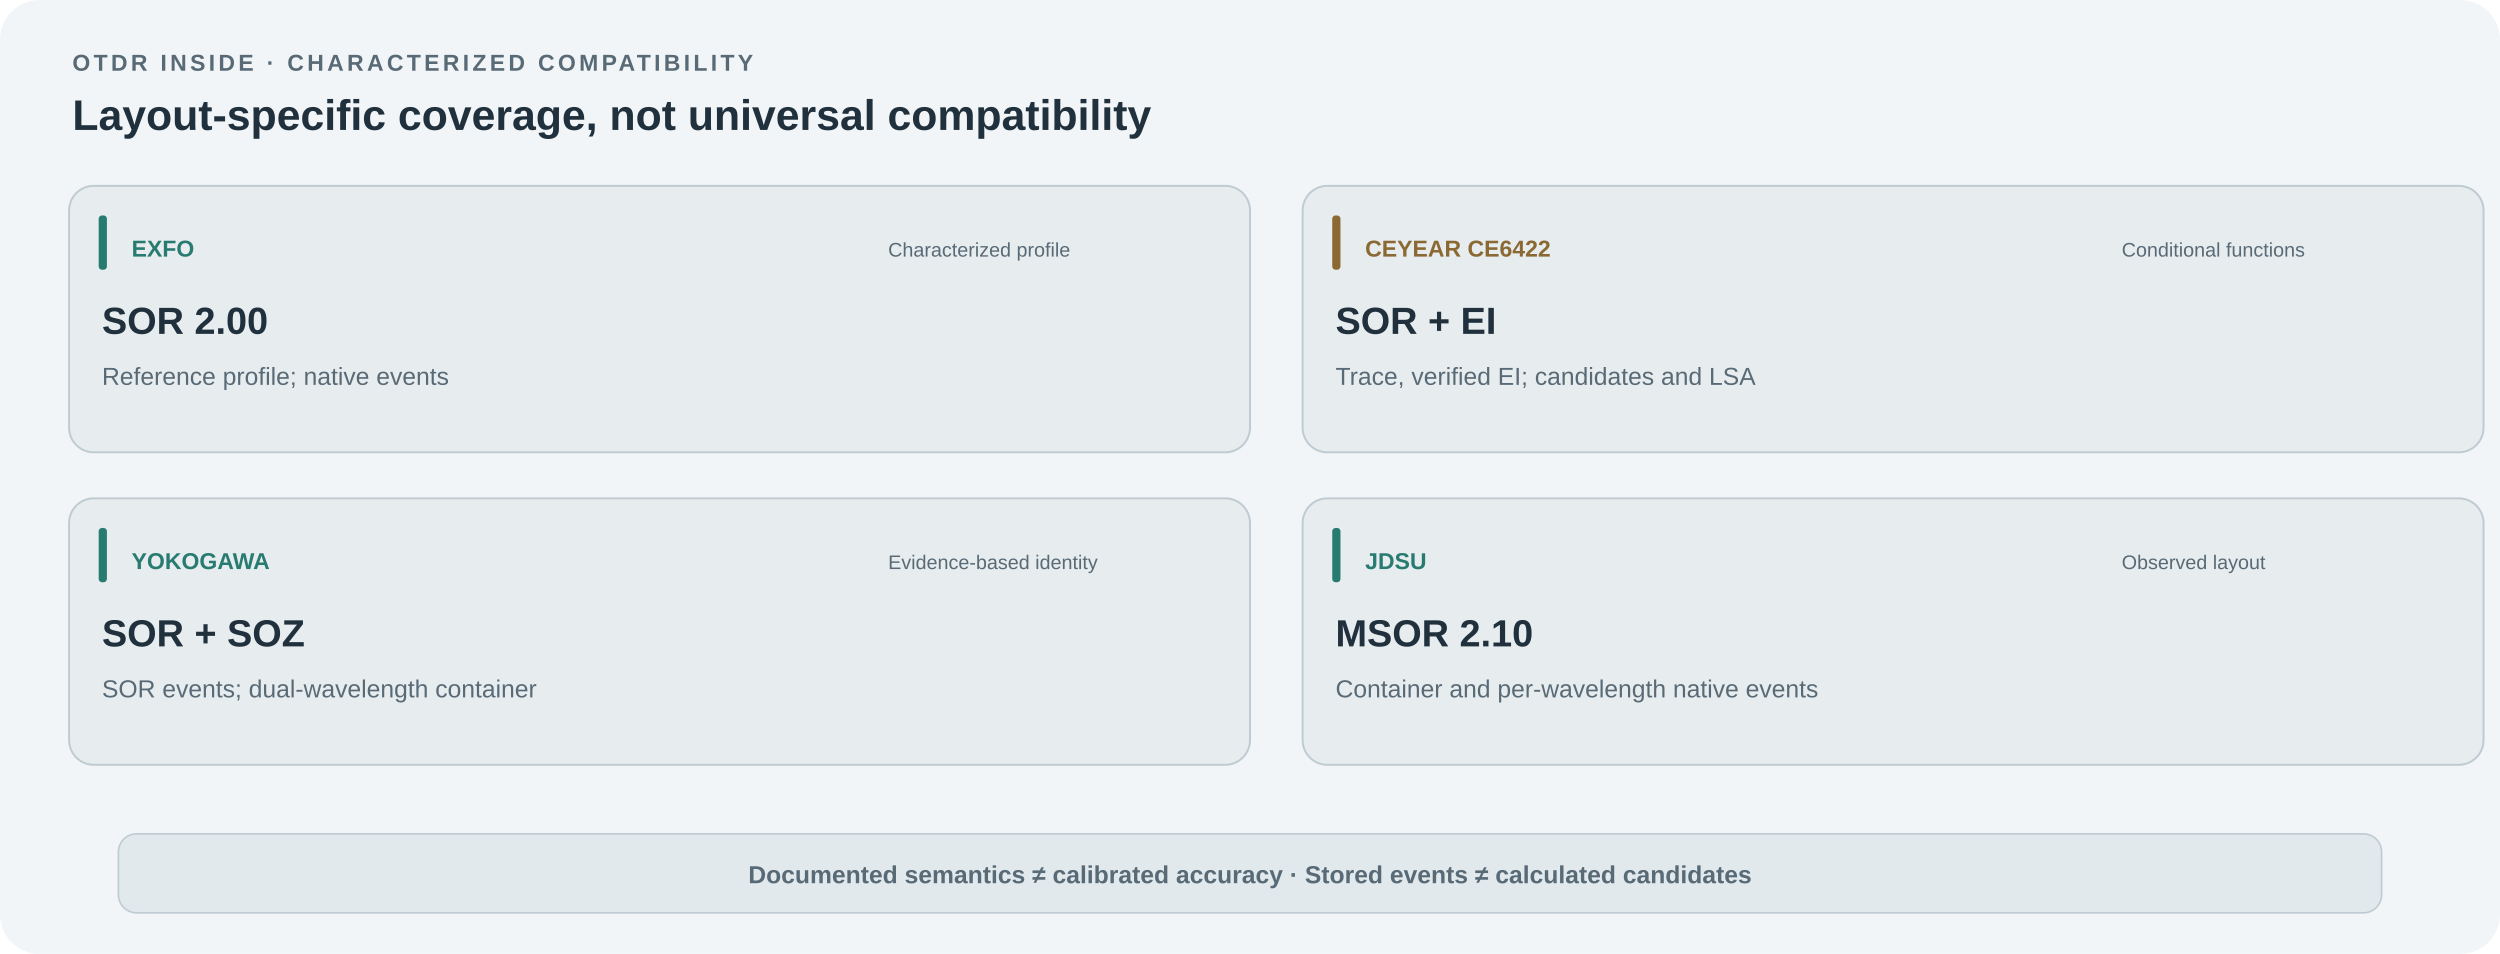
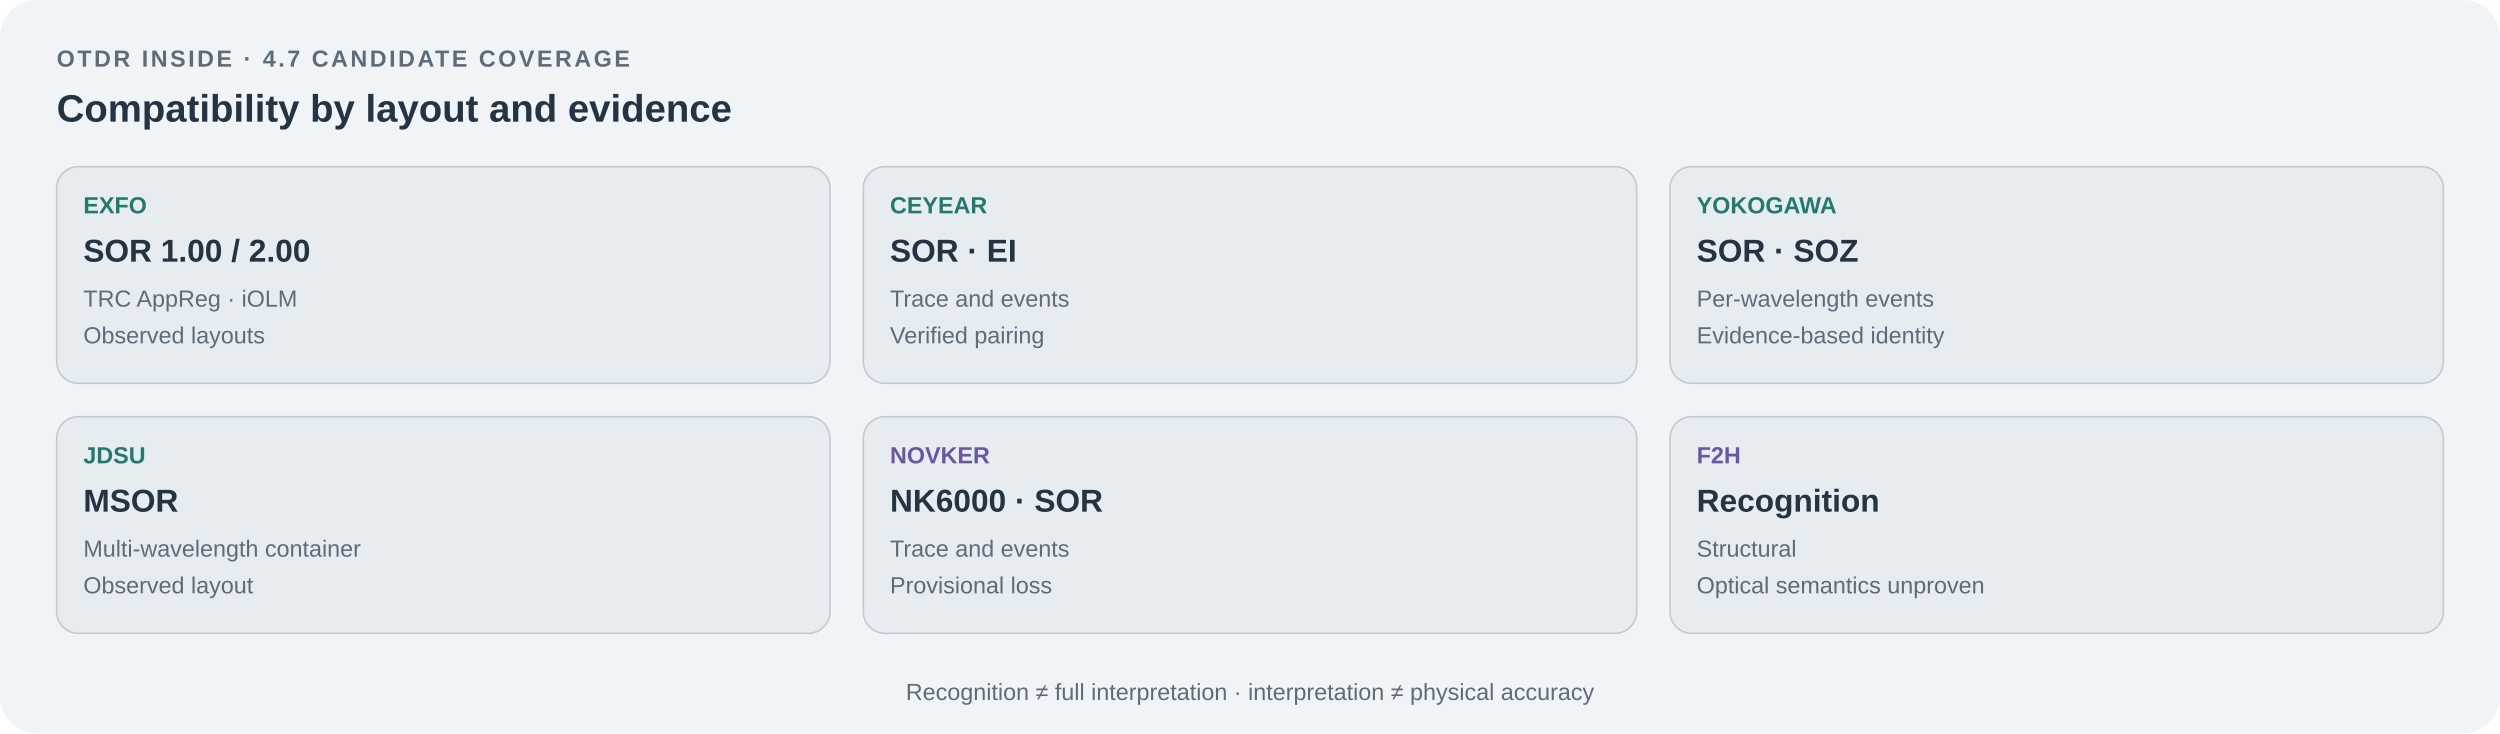
- <svg xmlns="http://www.w3.org/2000/svg" viewBox="0 0 1520 580" width="1520" height="580">
-   <rect x="0" y="0" width="1520" height="580" rx="24" fill="#f2f5f7" />
+ <svg xmlns="http://www.w3.org/2000/svg" width="1500" height="440" viewBox="0 0 1500 440">
+   <rect width="1500" height="440" rx="22" fill="#f1f4f7" />
  <g font-family="Segoe UI,Arial,sans-serif">
-     <text x="44" y="43" fill="#586a76" font-size="14" font-weight="700" letter-spacing="2">OTDR INSIDE · CHARACTERIZED COMPATIBILITY</text>
-     <text x="44" y="79" fill="#20313d" font-size="26" font-weight="700">Layout-specific coverage, not universal compatibility</text>
-     <rect x="42" y="113" width="718" height="162" rx="15" fill="#e7ecef" stroke="#bfcbd2" stroke-width="1.2" />
-     <rect x="60" y="131" width="5" height="33" rx="2" fill="#287b70" />
-     <text x="80" y="156" fill="#287b70" font-size="14" font-weight="700">EXFO</text>
-     <text x="62" y="203" fill="#20313d" font-size="23" font-weight="700">SOR 2.00</text>
-     <text x="62" y="234" fill="#586a76" font-size="15">Reference profile; native events</text>
-     <text x="540" y="156" fill="#586a76" font-size="12">Characterized profile</text>
-     <rect x="792" y="113" width="718" height="162" rx="15" fill="#e7ecef" stroke="#bfcbd2" stroke-width="1.2" />
-     <rect x="810" y="131" width="5" height="33" rx="2" fill="#8b6933" />
-     <text x="830" y="156" fill="#8b6933" font-size="14" font-weight="700">CEYEAR CE6422</text>
-     <text x="812" y="203" fill="#20313d" font-size="23" font-weight="700">SOR + EI</text>
-     <text x="812" y="234" fill="#586a76" font-size="15">Trace, verified EI; candidates and LSA</text>
-     <text x="1290" y="156" fill="#586a76" font-size="12">Conditional functions</text>
-     <rect x="42" y="303" width="718" height="162" rx="15" fill="#e7ecef" stroke="#bfcbd2" stroke-width="1.2" />
-     <rect x="60" y="321" width="5" height="33" rx="2" fill="#287b70" />
-     <text x="80" y="346" fill="#287b70" font-size="14" font-weight="700">YOKOGAWA</text>
-     <text x="62" y="393" fill="#20313d" font-size="23" font-weight="700">SOR + SOZ</text>
-     <text x="62" y="424" fill="#586a76" font-size="15">SOR events; dual-wavelength container</text>
-     <text x="540" y="346" fill="#586a76" font-size="12">Evidence-based identity</text>
-     <rect x="792" y="303" width="718" height="162" rx="15" fill="#e7ecef" stroke="#bfcbd2" stroke-width="1.2" />
-     <rect x="810" y="321" width="5" height="33" rx="2" fill="#287b70" />
-     <text x="830" y="346" fill="#287b70" font-size="14" font-weight="700">JDSU</text>
-     <text x="812" y="393" fill="#20313d" font-size="23" font-weight="700">MSOR 2.10</text>
-     <text x="812" y="424" fill="#586a76" font-size="15">Container and per-wavelength native events</text>
-     <text x="1290" y="346" fill="#586a76" font-size="12">Observed layout</text>
-     <rect x="72" y="507" width="1376" height="48" rx="11" fill="#e1e9ed" stroke="#bfcbd2" />
-     <text x="760" y="537" fill="#586a76" font-size="15" font-weight="600" text-anchor="middle">Documented semantics ≠ calibrated accuracy · Stored events ≠ calculated candidates</text>
+     <text x="34" y="40" font-size="14" font-weight="700" letter-spacing="1.5" fill="#5c6c79">OTDR INSIDE · 4.7 CANDIDATE COVERAGE</text>
+     <text x="34" y="73" font-size="23" font-weight="700" fill="#253442">Compatibility by layout and evidence</text>
+     <rect x="34" y="100" width="464" height="130" rx="13" fill="#e7ecf0" stroke="#c0cbd3" />
+     <text x="50" y="128" font-size="14" fill="#24796e" font-weight="700">EXFO</text>
+     <text x="50" y="157" font-size="19" font-weight="700" fill="#253442">SOR 1.00 / 2.00</text>
+     <text x="50" y="184" font-size="14" fill="#5c6c79">TRC AppReg · iOLM</text>
+     <text x="50" y="206" font-size="14" fill="#5c6c79">Observed layouts</text>
+     <rect x="518" y="100" width="464" height="130" rx="13" fill="#e7ecf0" stroke="#c0cbd3" />
+     <text x="534" y="128" font-size="14" fill="#24796e" font-weight="700">CEYEAR</text>
+     <text x="534" y="157" font-size="19" font-weight="700" fill="#253442">SOR · EI</text>
+     <text x="534" y="184" font-size="14" fill="#5c6c79">Trace and events</text>
+     <text x="534" y="206" font-size="14" fill="#5c6c79">Verified pairing</text>
+     <rect x="1002" y="100" width="464" height="130" rx="13" fill="#e7ecf0" stroke="#c0cbd3" />
+     <text x="1018" y="128" font-size="14" fill="#24796e" font-weight="700">YOKOGAWA</text>
+     <text x="1018" y="157" font-size="19" font-weight="700" fill="#253442">SOR · SOZ</text>
+     <text x="1018" y="184" font-size="14" fill="#5c6c79">Per-wavelength events</text>
+     <text x="1018" y="206" font-size="14" fill="#5c6c79">Evidence-based identity</text>
+     <rect x="34" y="250" width="464" height="130" rx="13" fill="#e7ecf0" stroke="#c0cbd3" />
+     <text x="50" y="278" font-size="14" fill="#24796e" font-weight="700">JDSU</text>
+     <text x="50" y="307" font-size="19" font-weight="700" fill="#253442">MSOR</text>
+     <text x="50" y="334" font-size="14" fill="#5c6c79">Multi-wavelength container</text>
+     <text x="50" y="356" font-size="14" fill="#5c6c79">Observed layout</text>
+     <rect x="518" y="250" width="464" height="130" rx="13" fill="#e7ecf0" stroke="#c0cbd3" />
+     <text x="534" y="278" font-size="14" fill="#6a56a1" font-weight="700">NOVKER</text>
+     <text x="534" y="307" font-size="19" font-weight="700" fill="#253442">NK6000 · SOR</text>
+     <text x="534" y="334" font-size="14" fill="#5c6c79">Trace and events</text>
+     <text x="534" y="356" font-size="14" fill="#5c6c79">Provisional loss</text>
+     <rect x="1002" y="250" width="464" height="130" rx="13" fill="#e7ecf0" stroke="#c0cbd3" />
+     <text x="1018" y="278" font-size="14" fill="#6a56a1" font-weight="700">F2H</text>
+     <text x="1018" y="307" font-size="19" font-weight="700" fill="#253442">Recognition</text>
+     <text x="1018" y="334" font-size="14" fill="#5c6c79">Structural</text>
+     <text x="1018" y="356" font-size="14" fill="#5c6c79">Optical semantics unproven</text>
+     <text x="750" y="420" text-anchor="middle" font-size="14" fill="#5c6c79">Recognition ≠ full interpretation · interpretation ≠ physical accuracy</text>
  </g>
</svg>
